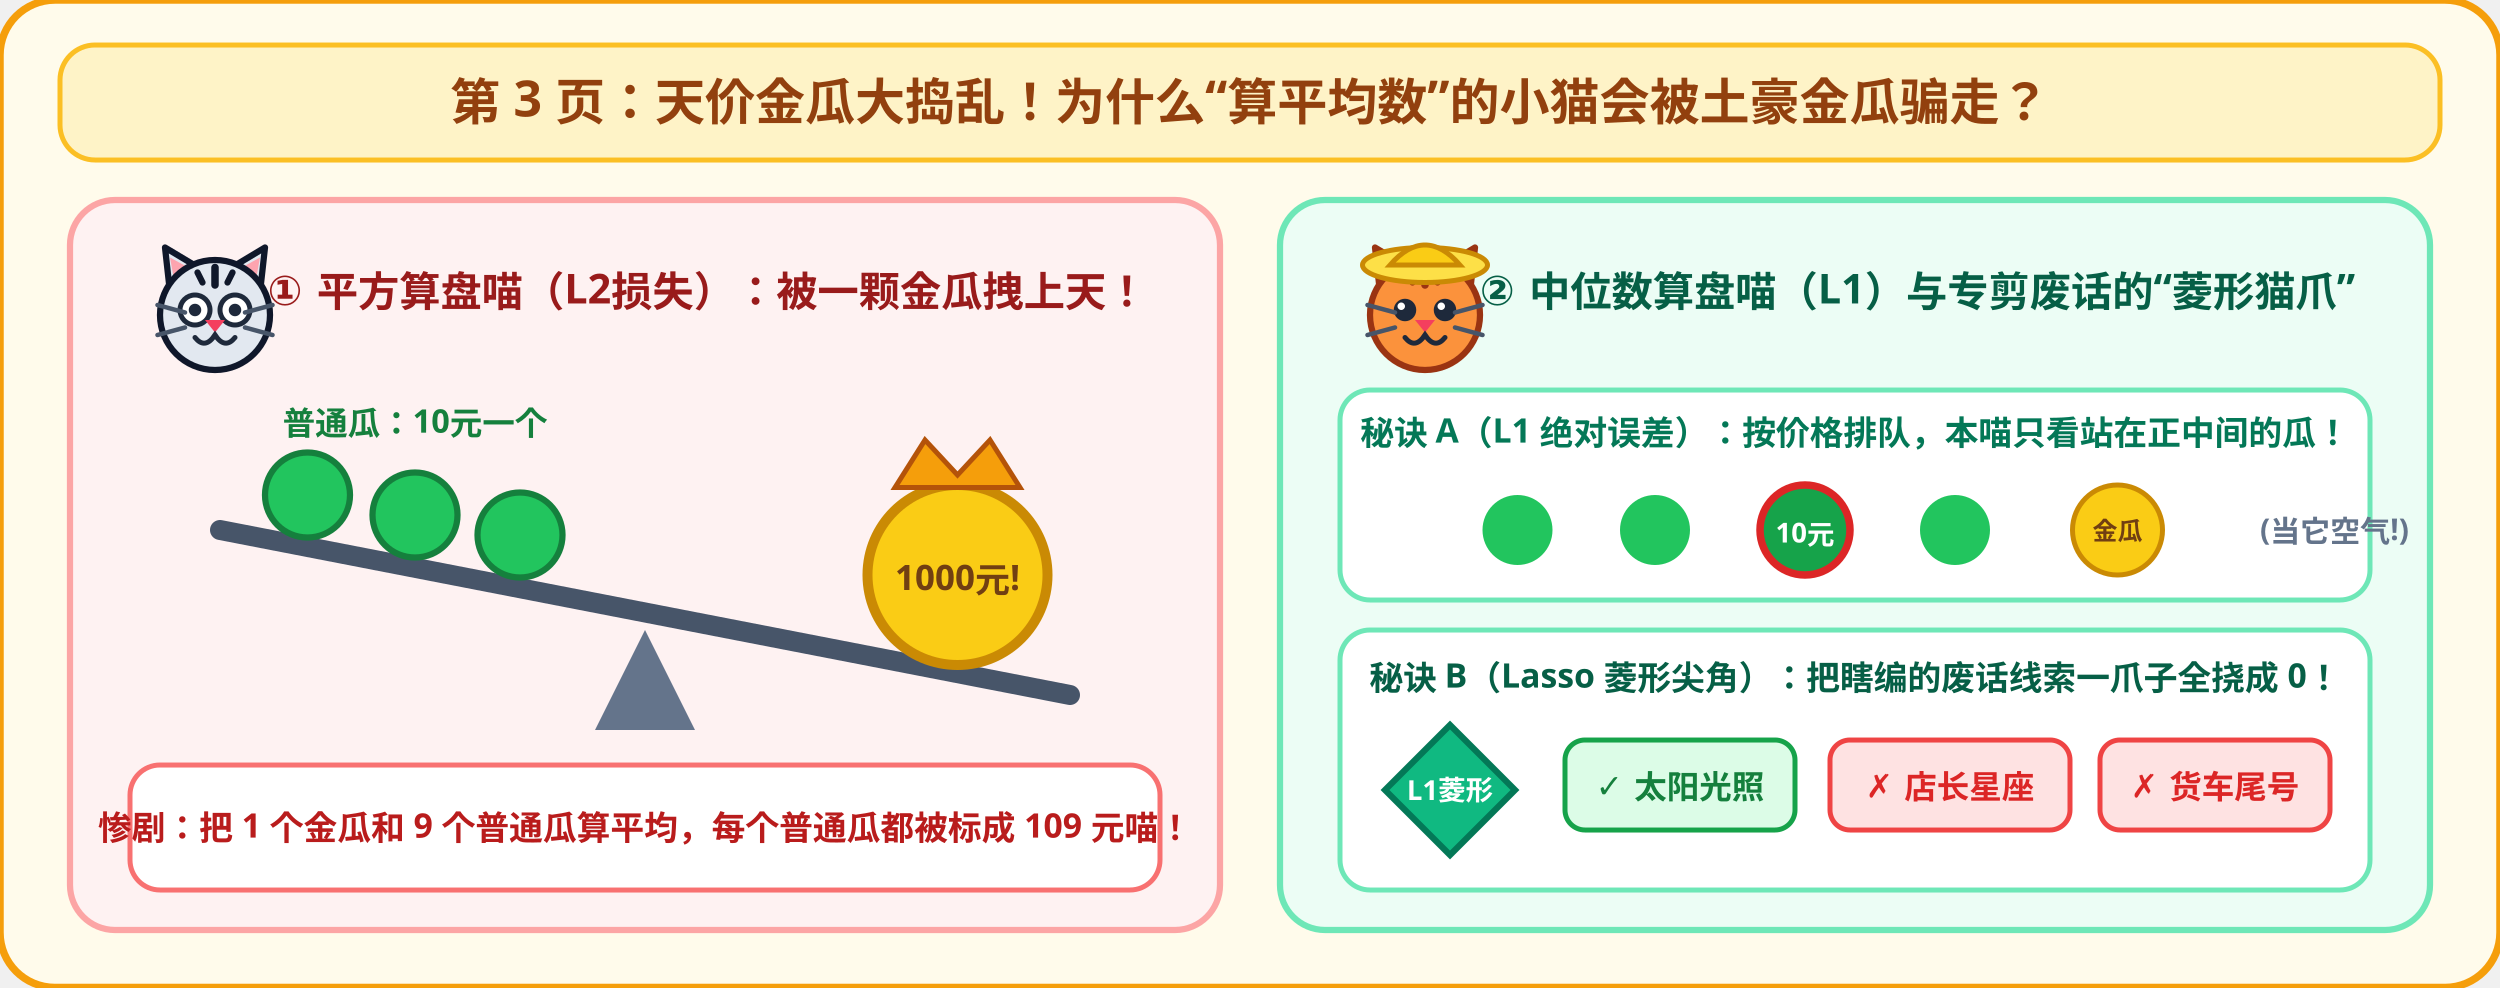
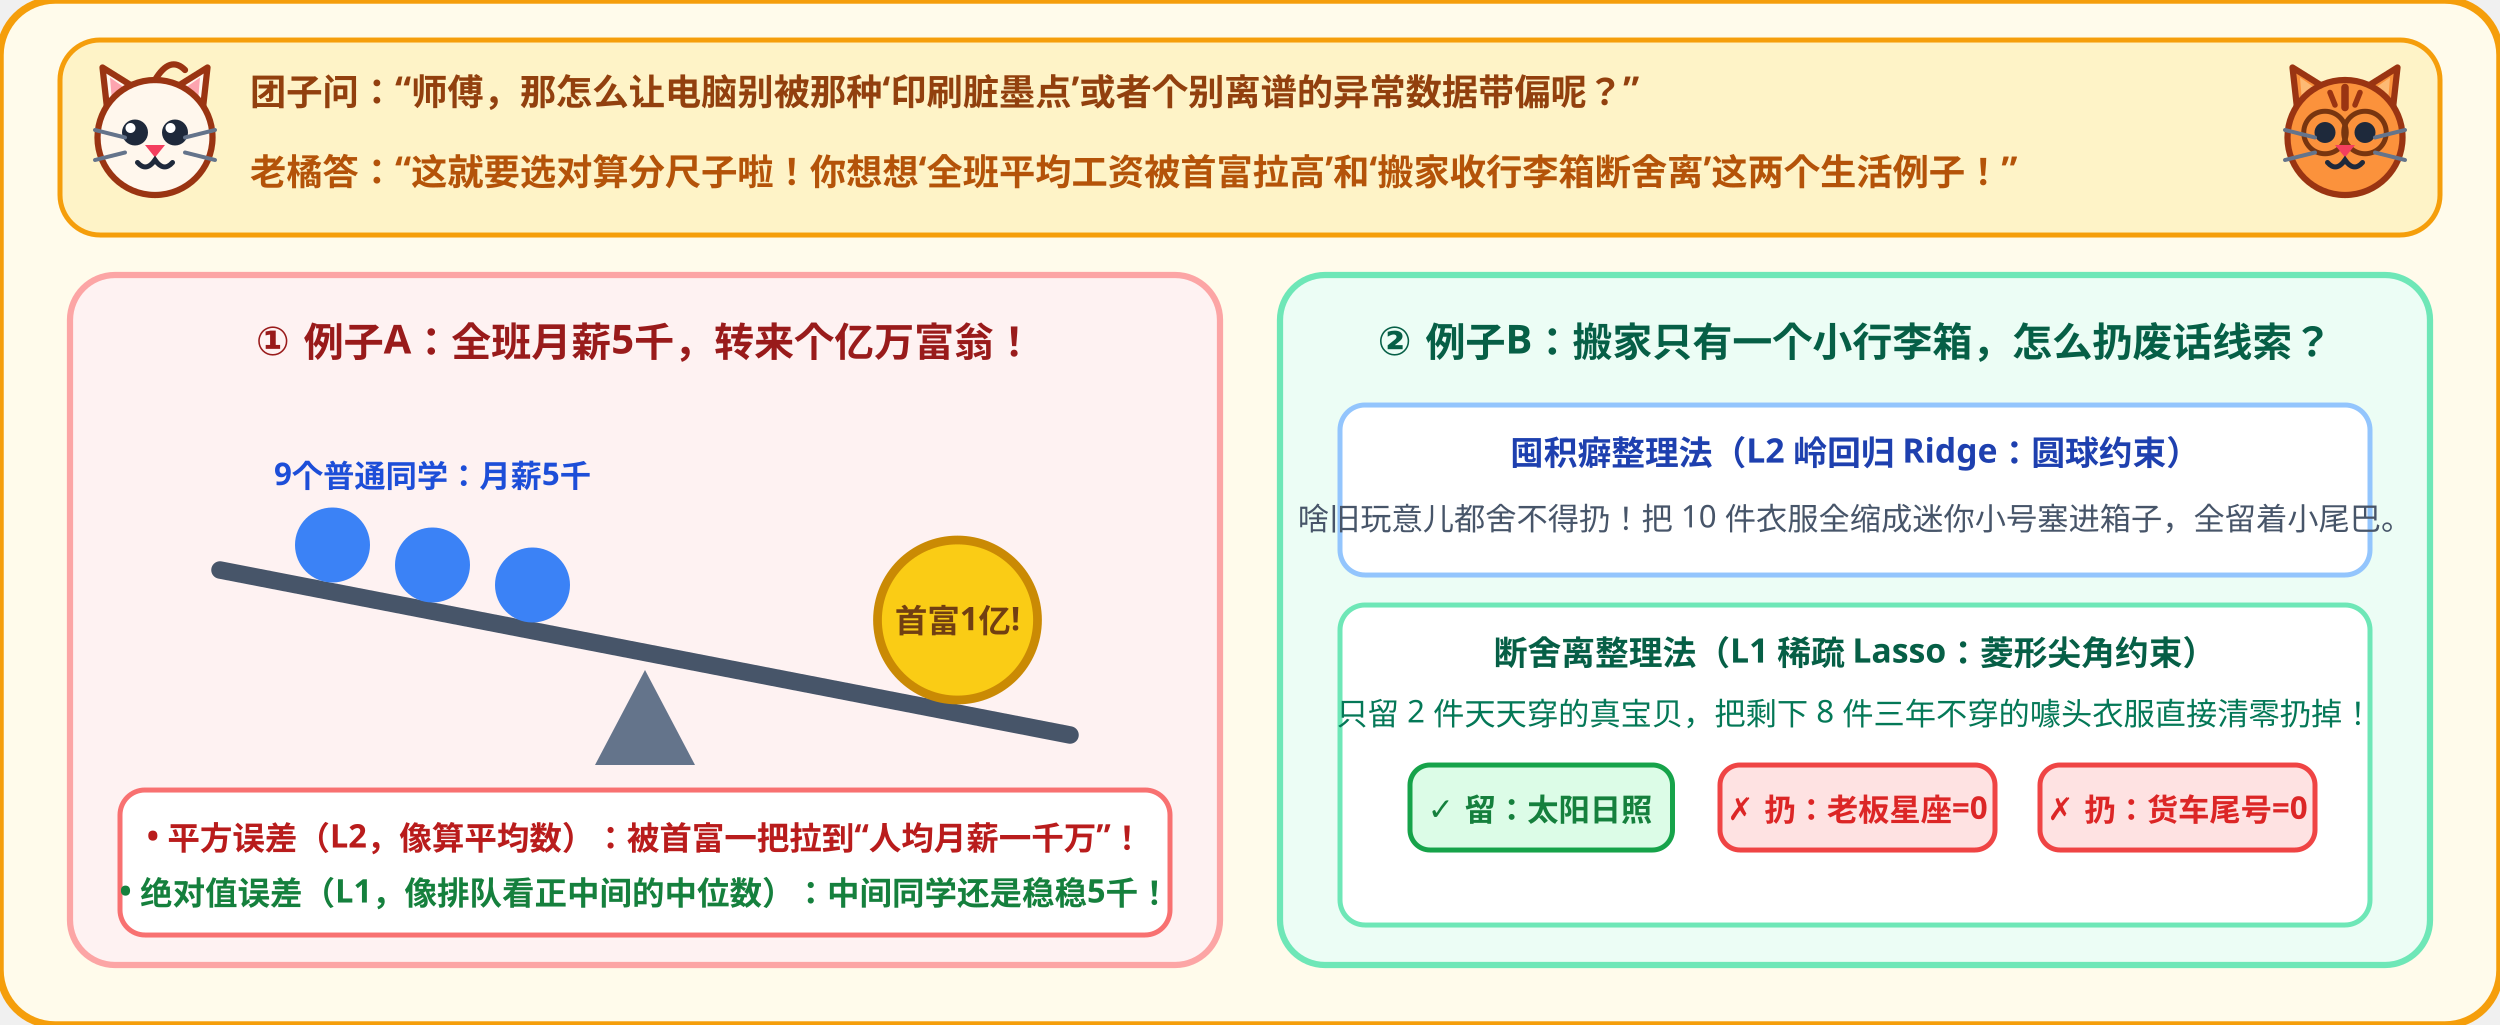
- <svg xmlns="http://www.w3.org/2000/svg" viewBox="0 0 1000 395" width="100%" height="auto" font-family="Microsoft YaHei, PingFang SC, sans-serif">
-   <rect width="1000" height="395" rx="22" fill="#FFFBEB" stroke="#F59E0B" stroke-width="3" />
-   <rect x="24" y="18" width="952" height="46" rx="14" fill="#FEF3C7" stroke="#FBBF24" stroke-width="2" />
-   <text x="500" y="48" text-anchor="middle" font-size="20" font-weight="bold" fill="#92400E">第 3 页：天价金瓜大捣乱！为什么“算平均数”的小猫会被土豪金瓜骗走？</text>
-   <g transform="translate(28, 80)">
-     <rect width="460" height="292" rx="18" fill="#FEF2F2" stroke="#FCA5A5" stroke-width="2.5" />
-     <polygon points="40,37 38,19 53,28" fill="#E2E8F0" stroke="#0F172A" stroke-width="2.5" stroke-linejoin="round" />
-     <polygon points="76,37 78,19 63,28" fill="#E2E8F0" stroke="#0F172A" stroke-width="2.5" stroke-linejoin="round" />
-     <polygon points="42,34 40,23 51,29" fill="#FDA4AF" />
-     <polygon points="74,34 76,23 65,29" fill="#FDA4AF" />
-     <circle cx="58" cy="46" r="22" fill="#E2E8F0" stroke="#0F172A" stroke-width="2.5" />
-     <line x1="58" y1="27" x2="58" y2="34" stroke="#0F172A" stroke-width="3" stroke-linecap="round" />
-     <line x1="51" y1="29" x2="53" y2="33" stroke="#0F172A" stroke-width="2.5" stroke-linecap="round" />
-     <line x1="65" y1="29" x2="63" y2="33" stroke="#0F172A" stroke-width="2.5" stroke-linecap="round" />
-     <circle cx="50" cy="44" r="6" fill="#FFFFFF" stroke="#1E293B" stroke-width="2" />
-     <circle cx="66" cy="44" r="6" fill="#FFFFFF" stroke="#1E293B" stroke-width="2" />
-     <circle cx="50" cy="44" r="2.5" fill="#1E293B" />
-     <circle cx="66" cy="44" r="2.5" fill="#1E293B" />
-     <polygon points="54,48 62,48 58,53" fill="#F43F5E" />
-     <path d="M 50 55 Q 54 60 58 54 Q 62 60 66 55" fill="none" stroke="#1E293B" stroke-width="2" stroke-linecap="round" />
-     <line x1="46" y1="45" x2="35" y2="42" stroke="#475569" stroke-width="1.8" stroke-linecap="round" />
-     <line x1="70" y1="45" x2="81" y2="42" stroke="#475569" stroke-width="1.8" stroke-linecap="round" />
-     <line x1="46" y1="51" x2="35" y2="54" stroke="#475569" stroke-width="1.8" stroke-linecap="round" />
-     <line x1="70" y1="51" x2="81" y2="54" stroke="#475569" stroke-width="1.8" stroke-linecap="round" />
-     <text x="255" y="42" text-anchor="middle" font-size="16.5" font-weight="bold" fill="#991B1B">① 平方算盘喵（L2损失）：被一颗金瓜拽上天！</text>
-     <polygon points="210,212 250,212 230,172" fill="#64748B" />
-     <line x1="60" y1="132" x2="400" y2="198" stroke="#475569" stroke-width="8" stroke-linecap="round" />
-     <circle cx="95" cy="118" r="17" fill="#22C55E" stroke="#15803D" stroke-width="2.5" />
-     <circle cx="138" cy="126" r="17" fill="#22C55E" stroke="#15803D" stroke-width="2.5" />
-     <circle cx="180" cy="134" r="17" fill="#22C55E" stroke="#15803D" stroke-width="2.5" />
-     <text x="138" y="94" text-anchor="middle" font-size="13" font-weight="bold" fill="#15803D">普通瓜：10元一个</text>
-     <circle cx="355" cy="150" r="36" fill="#FACC15" stroke="#CA8A04" stroke-width="4" />
-     <polygon points="330,115 342,96 355,110 368,96 380,115" fill="#F59E0B" stroke="#B45309" stroke-width="2" />
-     <text x="355" y="156" text-anchor="middle" font-size="14" font-weight="bold" fill="#713F12">1000元!</text>
-     <rect x="24" y="226" width="412" height="50" rx="12" fill="#FFFFFF" stroke="#F87171" stroke-width="2" />
-     <text x="230" y="256" text-anchor="middle" font-size="13.5" font-weight="bold" fill="#B91C1C">惨剧：把 1 个金瓜和 9 个普通瓜算平均，每个普通瓜都被标成 109 元喵！</text>
+ <svg xmlns="http://www.w3.org/2000/svg" viewBox="0 0 1000 410" width="100%" height="auto" font-family="Microsoft YaHei, PingFang SC, sans-serif">
+   <rect width="1000" height="410" rx="22" fill="#FFFBEB" stroke="#F59E0B" stroke-width="3" />
+   <rect x="24" y="16" width="952" height="78" rx="16" fill="#FEF3C7" stroke="#F59E0B" stroke-width="2" />
+   <polygon points="43,45 41,27 57,37" fill="#FFF7ED" stroke="#9A3412" stroke-width="2.5" stroke-linejoin="round" />
+   <polygon points="81,45 83,27 67,37" fill="#FFF7ED" stroke="#9A3412" stroke-width="2.5" stroke-linejoin="round" />
+   <polygon points="45,43 44,31 54,38" fill="#FDA4AF" />
+   <polygon points="79,43 80,31 70,38" fill="#FDA4AF" />
+   <circle cx="62" cy="55" r="23" fill="#FFF7ED" stroke="#9A3412" stroke-width="2.5" />
+   <circle cx="54" cy="53" r="5.2" fill="#1E293B" />
+   <circle cx="70" cy="53" r="5.2" fill="#1E293B" />
+   <circle cx="52.2" cy="51.2" r="2.0" fill="#FFFFFF" />
+   <circle cx="68.2" cy="51.2" r="2.0" fill="#FFFFFF" />
+   <path d="M 62 32 Q 68 22 74 28" fill="none" stroke="#9A3412" stroke-width="2.5" stroke-linecap="round" />
+   <polygon points="58,58 66,58 62,63" fill="#F43F5E" />
+   <path d="M 55 65 Q 58.5 69 62 64 Q 65.5 69 69 65" fill="none" stroke="#1E293B" stroke-width="2" stroke-linecap="round" />
+   <line x1="50" y1="55" x2="38" y2="52" stroke="#64748B" stroke-width="1.6" stroke-linecap="round" />
+   <line x1="74" y1="55" x2="86" y2="52" stroke="#64748B" stroke-width="1.6" stroke-linecap="round" />
+   <line x1="50" y1="61" x2="38" y2="64" stroke="#64748B" stroke-width="1.6" stroke-linecap="round" />
+   <line x1="74" y1="61" x2="86" y2="64" stroke="#64748B" stroke-width="1.6" stroke-linecap="round" />
+   <text x="100" y="42" font-size="14.5" font-weight="bold" fill="#92400E">团子问：“师傅，那怎么让电脑别被那种‘印刷脏墨点’或者个别离谱的异常数据带偏呢？”</text>
+   <polygon points="919,45 917,27 933,37" fill="#FB923C" stroke="#9A3412" stroke-width="2.5" stroke-linejoin="round" />
+   <polygon points="957,45 959,27 943,37" fill="#FB923C" stroke="#9A3412" stroke-width="2.5" stroke-linejoin="round" />
+   <polygon points="921,43 920,31 930,38" fill="#FDBA74" />
+   <polygon points="955,43 956,31 946,38" fill="#FDBA74" />
+   <circle cx="938" cy="55" r="23" fill="#FB923C" stroke="#9A3412" stroke-width="2.5" />
+   <line x1="938" y1="35" x2="938" y2="43" stroke="#9A3412" stroke-width="3" stroke-linecap="round" />
+   <line x1="932" y1="37" x2="934" y2="42" stroke="#9A3412" stroke-width="2.2" stroke-linecap="round" />
+   <line x1="944" y1="37" x2="942" y2="42" stroke="#9A3412" stroke-width="2.2" stroke-linecap="round" />
+   <circle cx="930" cy="53" r="4.2" fill="#1E293B" />
+   <circle cx="946" cy="53" r="4.2" fill="#1E293B" />
+   <circle cx="930" cy="53" r="8.5" fill="none" stroke="#78350F" stroke-width="2" />
+   <circle cx="946" cy="53" r="8.5" fill="none" stroke="#78350F" stroke-width="2" />
+   <line x1="938.5" y1="53" x2="937.5" y2="53" stroke="#78350F" stroke-width="2" />
+   <polygon points="934,58 942,58 938,63" fill="#F43F5E" />
+   <path d="M 931 65 Q 934.5 69 938 64 Q 941.5 69 945 65" fill="none" stroke="#1E293B" stroke-width="2" stroke-linecap="round" />
+   <line x1="926" y1="55" x2="914" y2="52" stroke="#64748B" stroke-width="1.6" stroke-linecap="round" />
+   <line x1="950" y1="55" x2="962" y2="52" stroke="#64748B" stroke-width="1.6" stroke-linecap="round" />
+   <line x1="926" y1="61" x2="914" y2="64" stroke="#64748B" stroke-width="1.6" stroke-linecap="round" />
+   <line x1="950" y1="61" x2="962" y2="64" stroke="#64748B" stroke-width="1.6" stroke-linecap="round" />
+   <text x="100" y="74" font-size="14.5" font-weight="bold" fill="#B45309">老橘答：“这就要选对算分尺子啦！你想想‘全班平均工资被首富拉高’和‘搬家收行李箱断舍离’这两个生活例子！”</text>
+   <g transform="translate(28, 110)">
+     <rect width="460" height="276" rx="18" fill="#FEF2F2" stroke="#FCA5A5" stroke-width="2.5" />
+     <text x="230" y="32" text-anchor="middle" font-size="16" font-weight="bold" fill="#991B1B">① 例子A：全班月薪5千，转来个亿万富翁！</text>
+     <polygon points="210,196 250,196 230,158" fill="#64748B" />
+     <line x1="60" y1="118" x2="400" y2="184" stroke="#475569" stroke-width="7" stroke-linecap="round" />
+     <circle cx="105" cy="108" r="15" fill="#3B82F6" />
+     <circle cx="145" cy="116" r="15" fill="#3B82F6" />
+     <circle cx="185" cy="124" r="15" fill="#3B82F6" />
+     <text x="145" y="84" text-anchor="middle" font-size="12.5" font-weight="bold" fill="#1D4ED8">9个普通同学：月薪5千</text>
+     <circle cx="355" cy="138" r="32" fill="#FACC15" stroke="#CA8A04" stroke-width="3.5" />
+     <text x="355" y="143" text-anchor="middle" font-size="13" font-weight="bold" fill="#713F12">首富1亿!</text>
+     <rect x="20" y="206" width="420" height="58" rx="10" fill="#FFFFFF" stroke="#F87171" stroke-width="2" />
+     <text x="230" y="229" text-anchor="middle" font-size="13" font-weight="bold" fill="#B91C1C">• 平方误差（L2，像算平均数）：被首富一把拉到“人均月薪一千万”！</text>
+     <text x="230" y="251" text-anchor="middle" font-size="13" font-weight="bold" fill="#15803D">• 绝对值误差（L1，像排队看正中间的中位数）：中间同学还是稳稳5千！</text>
  </g>
-   <g transform="translate(512, 80)">
-     <rect width="460" height="292" rx="18" fill="#ECFDF5" stroke="#6EE7B7" stroke-width="2.5" />
-     <polygon points="40,37 38,19 53,28" fill="#FB923C" stroke="#9A3412" stroke-width="2.5" stroke-linejoin="round" />
-     <polygon points="76,37 78,19 63,28" fill="#FB923C" stroke="#9A3412" stroke-width="2.5" stroke-linejoin="round" />
-     <polygon points="42,34 40,23 51,29" fill="#FDA4AF" />
-     <polygon points="74,34 76,23 65,29" fill="#FDA4AF" />
-     <circle cx="58" cy="46" r="22" fill="#FB923C" stroke="#9A3412" stroke-width="2.5" />
-     <line x1="58" y1="27" x2="58" y2="34" stroke="#9A3412" stroke-width="3" stroke-linecap="round" />
-     <line x1="51" y1="29" x2="53" y2="33" stroke="#9A3412" stroke-width="2.5" stroke-linecap="round" />
-     <line x1="65" y1="29" x2="63" y2="33" stroke="#9A3412" stroke-width="2.5" stroke-linecap="round" />
-     <circle cx="50" cy="44" r="4.5" fill="#1E293B" />
-     <circle cx="66" cy="44" r="4.5" fill="#1E293B" />
-     <circle cx="48.5" cy="42.5" r="1.5" fill="#FFFFFF" />
-     <circle cx="64.5" cy="42.5" r="1.5" fill="#FFFFFF" />
-     <polygon points="54,48 62,48 58,53" fill="#F43F5E" />
-     <path d="M 50 55 Q 54 60 58 54 Q 62 60 66 55" fill="none" stroke="#1E293B" stroke-width="2" stroke-linecap="round" />
-     <line x1="46" y1="45" x2="35" y2="42" stroke="#475569" stroke-width="1.8" stroke-linecap="round" />
-     <line x1="70" y1="45" x2="81" y2="42" stroke="#475569" stroke-width="1.8" stroke-linecap="round" />
-     <line x1="46" y1="51" x2="35" y2="54" stroke="#475569" stroke-width="1.8" stroke-linecap="round" />
-     <line x1="70" y1="51" x2="81" y2="54" stroke="#475569" stroke-width="1.8" stroke-linecap="round" />
-     <ellipse cx="58" cy="26" rx="25" ry="7" fill="#FDE047" stroke="#CA8A04" stroke-width="2" />
-     <path d="M 44 26 Q 58 10 72 26 Z" fill="#FACC15" stroke="#CA8A04" stroke-width="2" />
-     <text x="255" y="42" text-anchor="middle" font-size="16.5" font-weight="bold" fill="#065F46">② 中位数算盘喵（L1）与专剪废话的“菱形猫爪”</text>
-     <rect x="24" y="76" width="412" height="84" rx="12" fill="#FFFFFF" stroke="#6EE7B7" stroke-width="2" />
-     <text x="230" y="98" text-anchor="middle" font-size="13.5" font-weight="bold" fill="#047857">秘诀 A（L1 绝对误差）：按价格排队，本喵只看站在正中间的瓜！</text>
-     <circle cx="95" cy="132" r="14" fill="#22C55E" />
-     <circle cx="150" cy="132" r="14" fill="#22C55E" />
-     <circle cx="210" cy="132" r="18" fill="#16A34A" stroke="#DC2626" stroke-width="3" />
-     <text x="210" y="137" text-anchor="middle" font-size="11" font-weight="bold" fill="#FFFFFF">10元</text>
-     <circle cx="270" cy="132" r="14" fill="#22C55E" />
-     <circle cx="335" cy="132" r="18" fill="#FACC15" stroke="#CA8A04" stroke-width="2" />
-     <text x="335" y="136" text-anchor="middle" font-size="10" font-weight="bold" fill="#713F12">金瓜</text>
-     <text x="392" y="136" font-size="12" font-weight="bold" fill="#64748B">(当它空气!)</text>
-     <rect x="24" y="172" width="412" height="104" rx="12" fill="#FFFFFF" stroke="#6EE7B7" stroke-width="2" />
-     <text x="230" y="196" text-anchor="middle" font-size="13.5" font-weight="bold" fill="#065F46">秘诀 B（Lasso 菱形尖角）：把瞎编的废话线索一爪子全挠成 0！</text>
-     <polygon points="68,210 94,236 68,262 42,236" fill="#10B981" stroke="#047857" stroke-width="2.5" />
-     <text x="68" y="240" text-anchor="middle" font-size="11" font-weight="bold" fill="#FFFFFF">L1菱形</text>
-     <rect x="114" y="216" width="92" height="36" rx="8" fill="#DCFCE7" stroke="#16A34A" stroke-width="2" />
-     <text x="160" y="239" text-anchor="middle" font-size="13" font-weight="bold" fill="#15803D">✓ 太阳光照</text>
-     <rect x="220" y="216" width="96" height="36" rx="8" fill="#FEE2E2" stroke="#EF4444" stroke-width="2" />
-     <text x="268" y="239" text-anchor="middle" font-size="13" font-weight="bold" fill="#DC2626">✗ 店长星座</text>
-     <rect x="328" y="216" width="92" height="36" rx="8" fill="#FEE2E2" stroke="#EF4444" stroke-width="2" />
-     <text x="374" y="239" text-anchor="middle" font-size="13" font-weight="bold" fill="#DC2626">✗ 货车尾号</text>
+   <g transform="translate(512, 110)">
+     <rect width="460" height="276" rx="18" fill="#ECFDF5" stroke="#6EE7B7" stroke-width="2.5" />
+     <text x="230" y="32" text-anchor="middle" font-size="16" font-weight="bold" fill="#065F46">② 例子B：搬家只有一个小行李箱，怎么扔废话线索？</text>
+     <rect x="24" y="52" width="412" height="68" rx="10" fill="#FFFFFF" stroke="#93C5FD" stroke-width="2" />
+     <text x="230" y="76" text-anchor="middle" font-size="13.5" font-weight="bold" fill="#1E40AF">囤积癖整理法（L2 岭回归 Ridge：圆球约束）</text>
+     <text x="230" y="102" text-anchor="middle" font-size="12.5" fill="#475569">啥旧玩意儿都舍不得扔！把 10 件衣服全缩成迷你小号塞进箱子，全留着小尾巴。</text>
+     <rect x="24" y="132" width="412" height="128" rx="10" fill="#FFFFFF" stroke="#6EE7B7" stroke-width="2" />
+     <text x="230" y="156" text-anchor="middle" font-size="13.5" font-weight="bold" fill="#065F46">断舍离整理法（L1 稀疏 Lasso：菱形尖角约束）</text>
+     <text x="230" y="180" text-anchor="middle" font-size="12.5" fill="#047857">只留 2 件天天穿的真宝贝，把剩下 8 件三年不穿的噱头衣服直接清零扔掉！</text>
+     <rect x="52" y="196" width="105" height="34" rx="8" fill="#DCFCE7" stroke="#16A34A" stroke-width="2" />
+     <text x="104" y="218" text-anchor="middle" font-size="12.5" font-weight="bold" fill="#15803D">✓ 留：太阳日照</text>
+     <rect x="176" y="196" width="110" height="34" rx="8" fill="#FEE2E2" stroke="#EF4444" stroke-width="2" />
+     <text x="231" y="218" text-anchor="middle" font-size="12.5" font-weight="bold" fill="#DC2626">✗ 扔：老板星座=0</text>
+     <rect x="304" y="196" width="110" height="34" rx="8" fill="#FEE2E2" stroke="#EF4444" stroke-width="2" />
+     <text x="359" y="218" text-anchor="middle" font-size="12.5" font-weight="bold" fill="#DC2626">✗ 扔：货车尾号=0</text>
  </g>
</svg>
